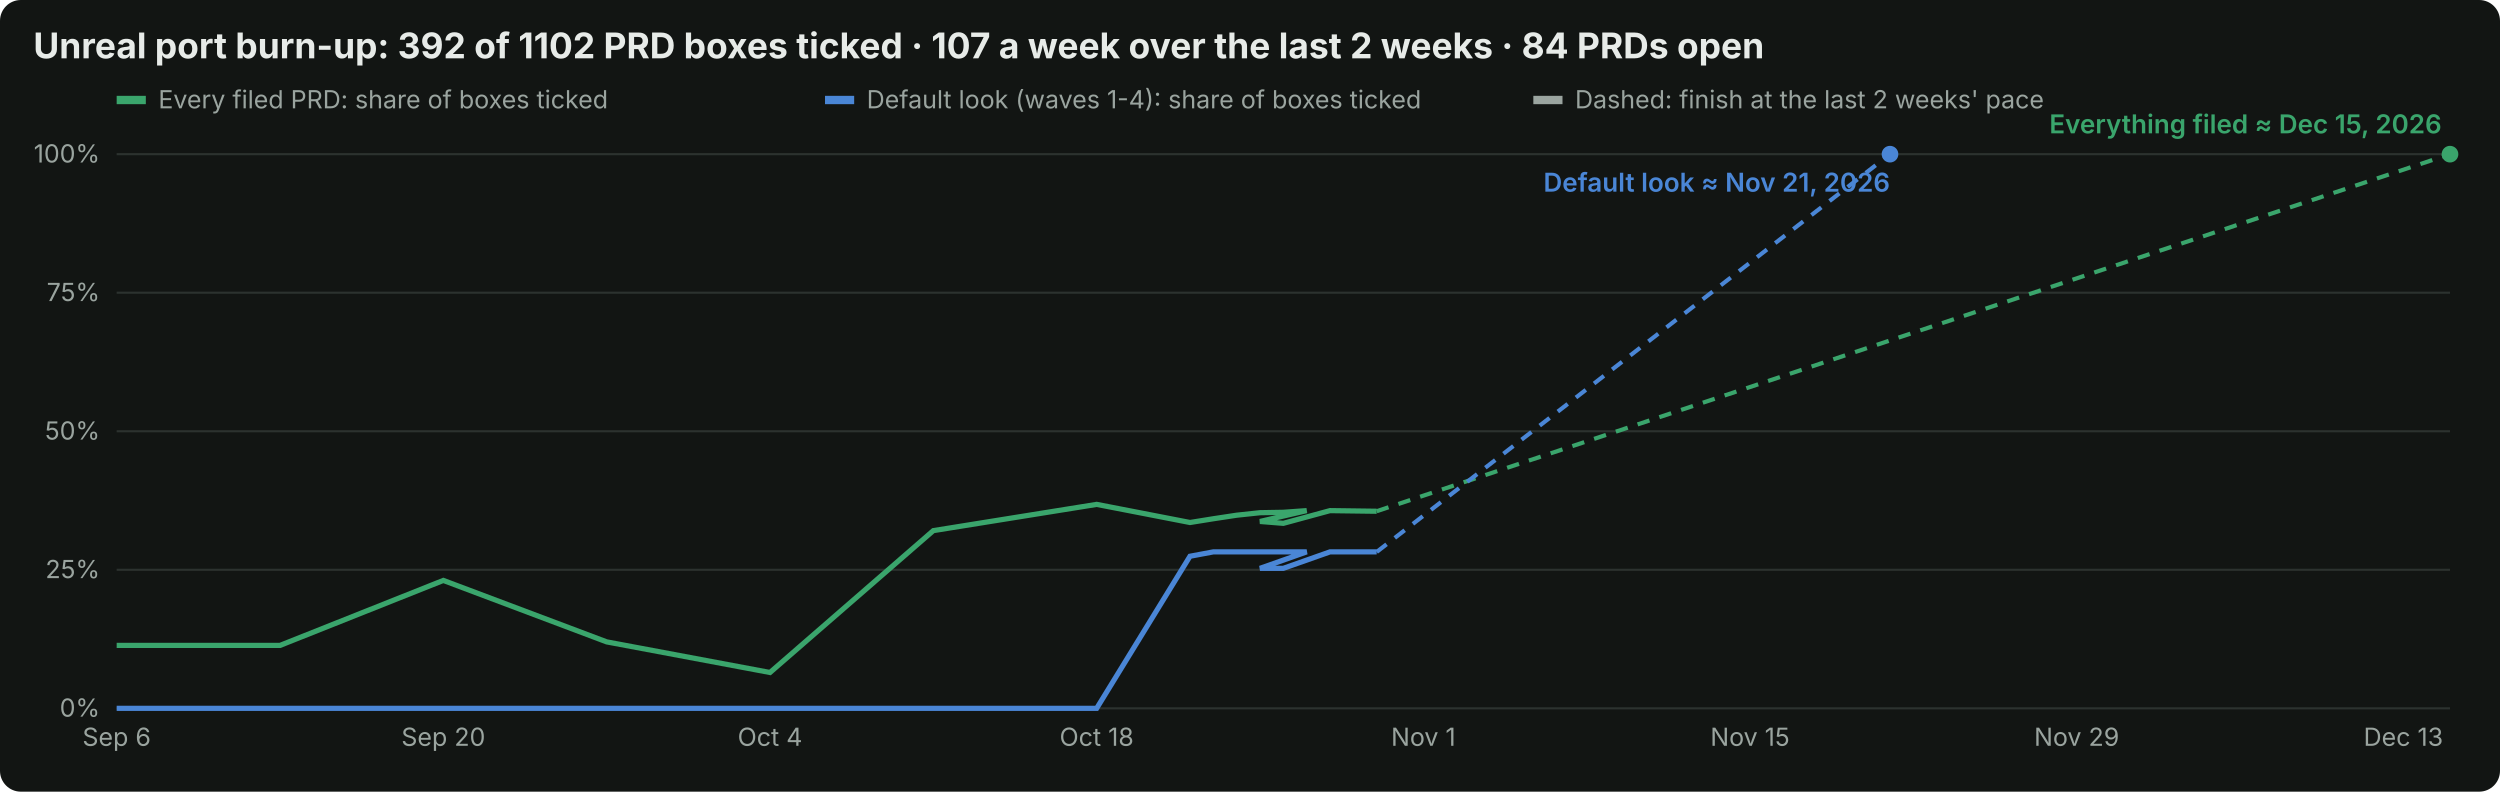
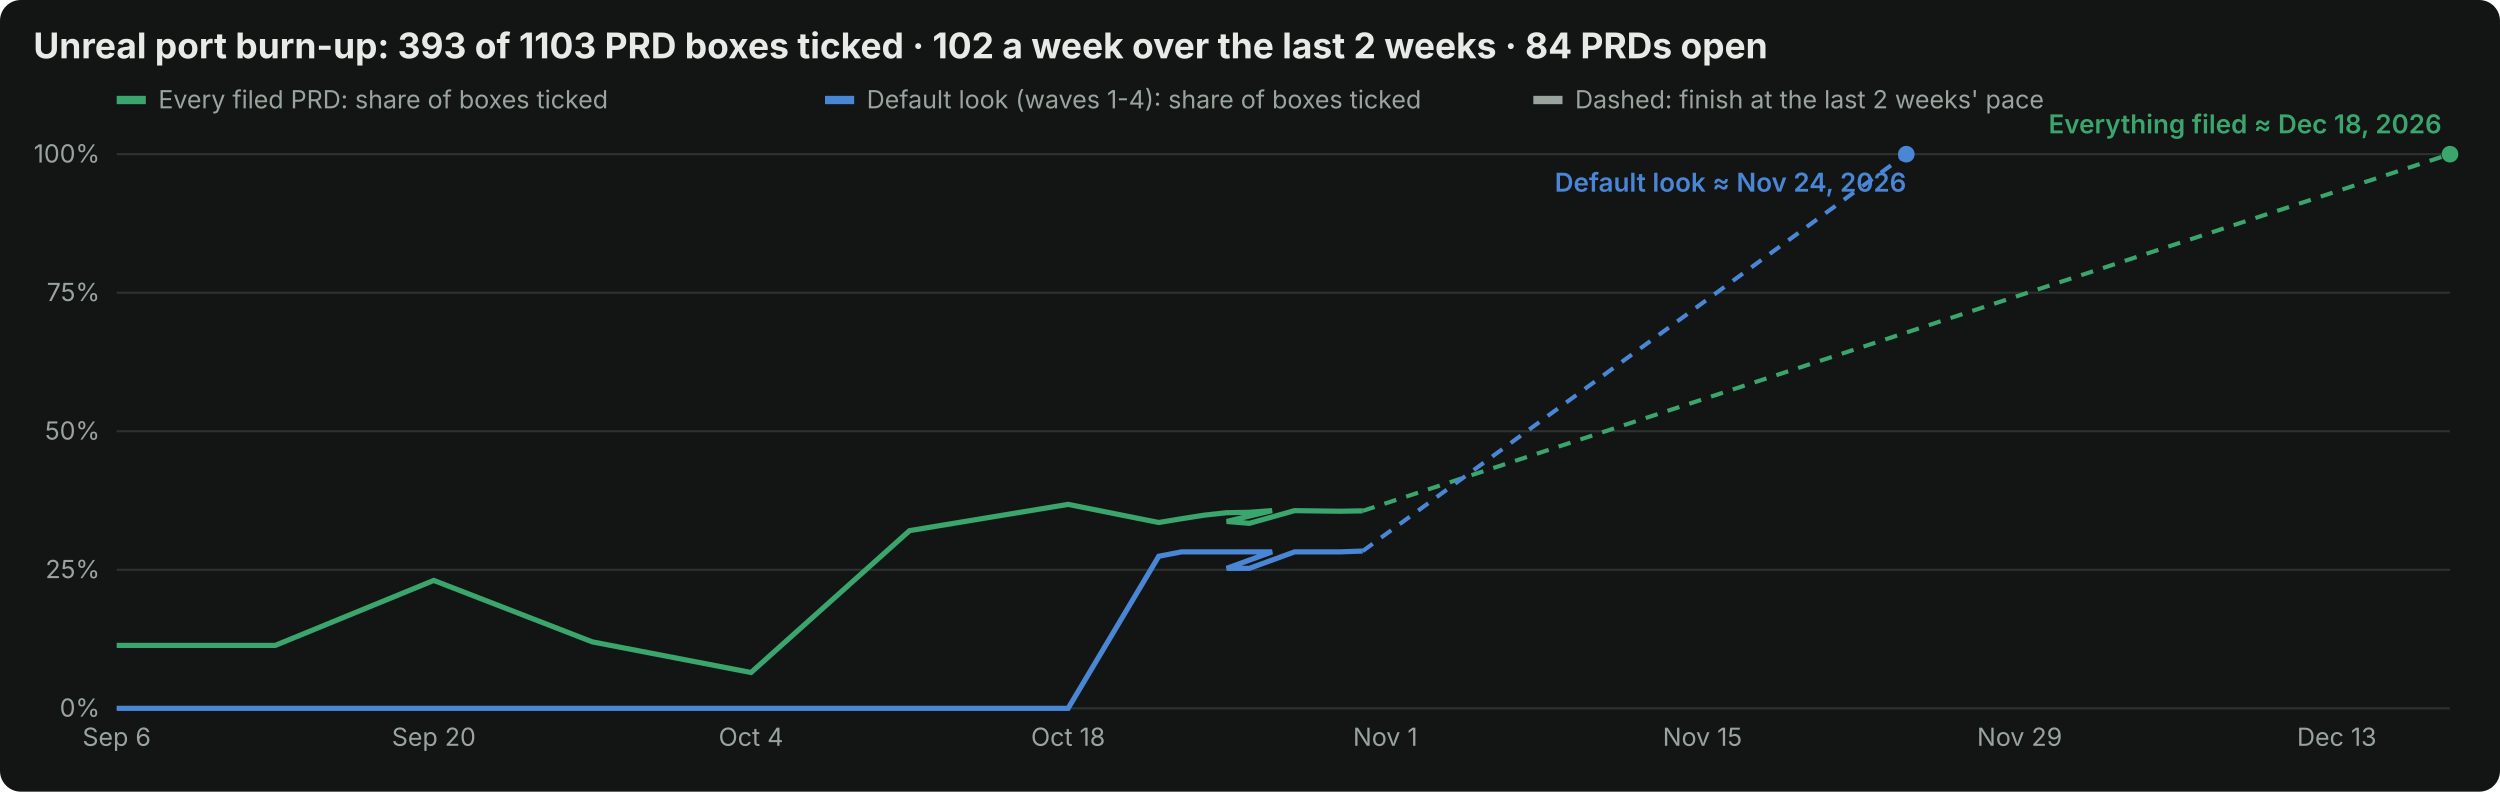
<svg xmlns="http://www.w3.org/2000/svg" viewBox="0 0 1200 380" width="1200" height="380" font-family="system-ui, -apple-system, Segoe UI, sans-serif">
  <style>.h{fill:#e7ebe8;font-size:17px;font-weight:700}.t{fill:#9aa49f;font-size:12px}.e{font-size:12.5px;font-weight:600}</style>
  <rect width="1200" height="380" rx="10" fill="#121513" />
-   <text x="16" y="28" class="h">Unreal port burn-up: 392 of 1102 PRD boxes ticked · 107 a week over the last 2 weeks · 84 PRDs open</text>
+   <text x="16" y="28" class="h">Unreal port burn-up: 393 of 1103 PRD boxes ticked · 102 a week over the last 2 weeks · 84 PRDs open</text>
  <rect x="56" y="46" width="14" height="4" fill="#3aa56c" />
  <text x="76" y="52" class="t">Every filed PRD: share of boxes ticked</text>
  <rect x="396" y="46" width="14" height="4" fill="#4a86d6" />
  <text x="416" y="52" class="t">Default look (waves 1-4): share of boxes ticked</text>
  <rect x="736" y="46" width="14" height="4" fill="#9aa49f" />
  <text x="756" y="52" class="t">Dashed: finish at the last 2 weeks' pace</text>
  <line x1="56" x2="1176" y1="340" y2="340" stroke="#2c322f" />
  <text x="48" y="344" class="t" text-anchor="end">0%</text>
  <line x1="56" x2="1176" y1="273.5" y2="273.5" stroke="#2c322f" />
  <text x="48" y="277.5" class="t" text-anchor="end">25%</text>
  <line x1="56" x2="1176" y1="207" y2="207" stroke="#2c322f" />
  <text x="48" y="211" class="t" text-anchor="end">50%</text>
  <line x1="56" x2="1176" y1="140.5" y2="140.5" stroke="#2c322f" />
  <text x="48" y="144.5" class="t" text-anchor="end">75%</text>
  <line x1="56" x2="1176" y1="74" y2="74" stroke="#2c322f" />
  <text x="48" y="78" class="t" text-anchor="end">100%</text>
  <text x="56" y="358" class="t" text-anchor="middle">Sep 6</text>
-   <text x="212.8" y="358" class="t" text-anchor="middle">Sep 20</text>
-   <text x="369.6" y="358" class="t" text-anchor="middle">Oct 4</text>
-   <text x="526.4" y="358" class="t" text-anchor="middle">Oct 18</text>
-   <text x="683.2" y="358" class="t" text-anchor="middle">Nov 1</text>
-   <text x="840" y="358" class="t" text-anchor="middle">Nov 15</text>
-   <text x="996.8" y="358" class="t" text-anchor="middle">Nov 29</text>
-   <text x="1153.6" y="358" class="t" text-anchor="middle">Dec 13</text>
-   <path d="M56.0,309.8L134.4,309.8L212.8,278.6L291.2,308.1L369.6,322.8L448.0,254.7L526.4,242.1L571.2,250.8L582.4,249.0L593.6,247.3L604.8,246.1L616.0,245.9L627.2,245.1L604.8,250.3L616.0,251.2L638.4,245.1L660.8,245.4" stroke="#3aa56c" stroke-width="2.5" fill="none" />
-   <path d="M56.0,340.0L134.4,340.0L212.8,340.0L291.2,340.0L369.6,340.0L448.0,340.0L526.4,340.0L571.2,267.0L582.4,264.9L593.6,264.9L604.8,264.9L616.0,264.9L627.2,264.9L604.8,272.8L616.0,272.8L638.4,264.9L660.8,264.9" stroke="#4a86d6" stroke-width="2.5" fill="none" />
-   <path d="M660.8,245.379L1176,74" stroke="#3aa56c" stroke-width="2" stroke-dasharray="6 5" fill="none" />
+   <text x="208.233" y="358" class="t" text-anchor="middle">Sep 20</text>
+   <text x="360.466" y="358" class="t" text-anchor="middle">Oct 4</text>
+   <text x="512.699" y="358" class="t" text-anchor="middle">Oct 18</text>
+   <text x="664.932" y="358" class="t" text-anchor="middle">Nov 1</text>
+   <text x="817.165" y="358" class="t" text-anchor="middle">Nov 15</text>
+   <text x="969.398" y="358" class="t" text-anchor="middle">Nov 29</text>
+   <text x="1121.631" y="358" class="t" text-anchor="middle">Dec 13</text>
+   <path d="M56.0,309.8L132.1,309.8L208.2,278.6L284.3,308.1L360.5,322.8L436.6,254.7L512.7,242.1L556.2,250.8L567.1,249.0L577.9,247.3L588.8,246.1L599.7,245.9L610.6,245.1L588.8,250.3L599.7,251.2L621.4,245.1L643.2,245.4L654.1,245.2" stroke="#3aa56c" stroke-width="2.5" fill="none" />
+   <path d="M56.0,340.0L132.1,340.0L208.2,340.0L284.3,340.0L360.5,340.0L436.6,340.0L512.7,340.0L556.2,267.0L567.1,264.9L577.9,264.9L588.8,264.9L599.7,264.9L610.6,264.9L588.8,272.8L599.7,272.8L621.4,264.9L643.2,264.9L654.1,264.5" stroke="#4a86d6" stroke-width="2.5" fill="none" />
+   <path d="M654.058,245.224L1176,74" stroke="#3aa56c" stroke-width="2" stroke-dasharray="6 5" fill="none" />
  <circle cx="1176" cy="74" r="4" fill="#3aa56c" />
-   <text x="1172" y="64" class="e" fill="#3aa56c" text-anchor="end">Everything filed ≈ Dec 15, 2026</text>
-   <path d="M660.8,264.933L907.2,74" stroke="#4a86d6" stroke-width="2" stroke-dasharray="6 5" fill="none" />
-   <circle cx="907.2" cy="74" r="4" fill="#4a86d6" />
-   <text x="907.2" y="92" class="e" fill="#4a86d6" text-anchor="end">Default look ≈ Nov 21, 2026</text>
+   <text x="1172" y="64" class="e" fill="#3aa56c" text-anchor="end">Everything filed ≈ Dec 18, 2026</text>
+   <path d="M654.058,264.543L915.029,74" stroke="#4a86d6" stroke-width="2" stroke-dasharray="6 5" fill="none" />
+   <circle cx="915.029" cy="74" r="4" fill="#4a86d6" />
+   <text x="915.029" y="92" class="e" fill="#4a86d6" text-anchor="end">Default look ≈ Nov 24, 2026</text>
</svg>
